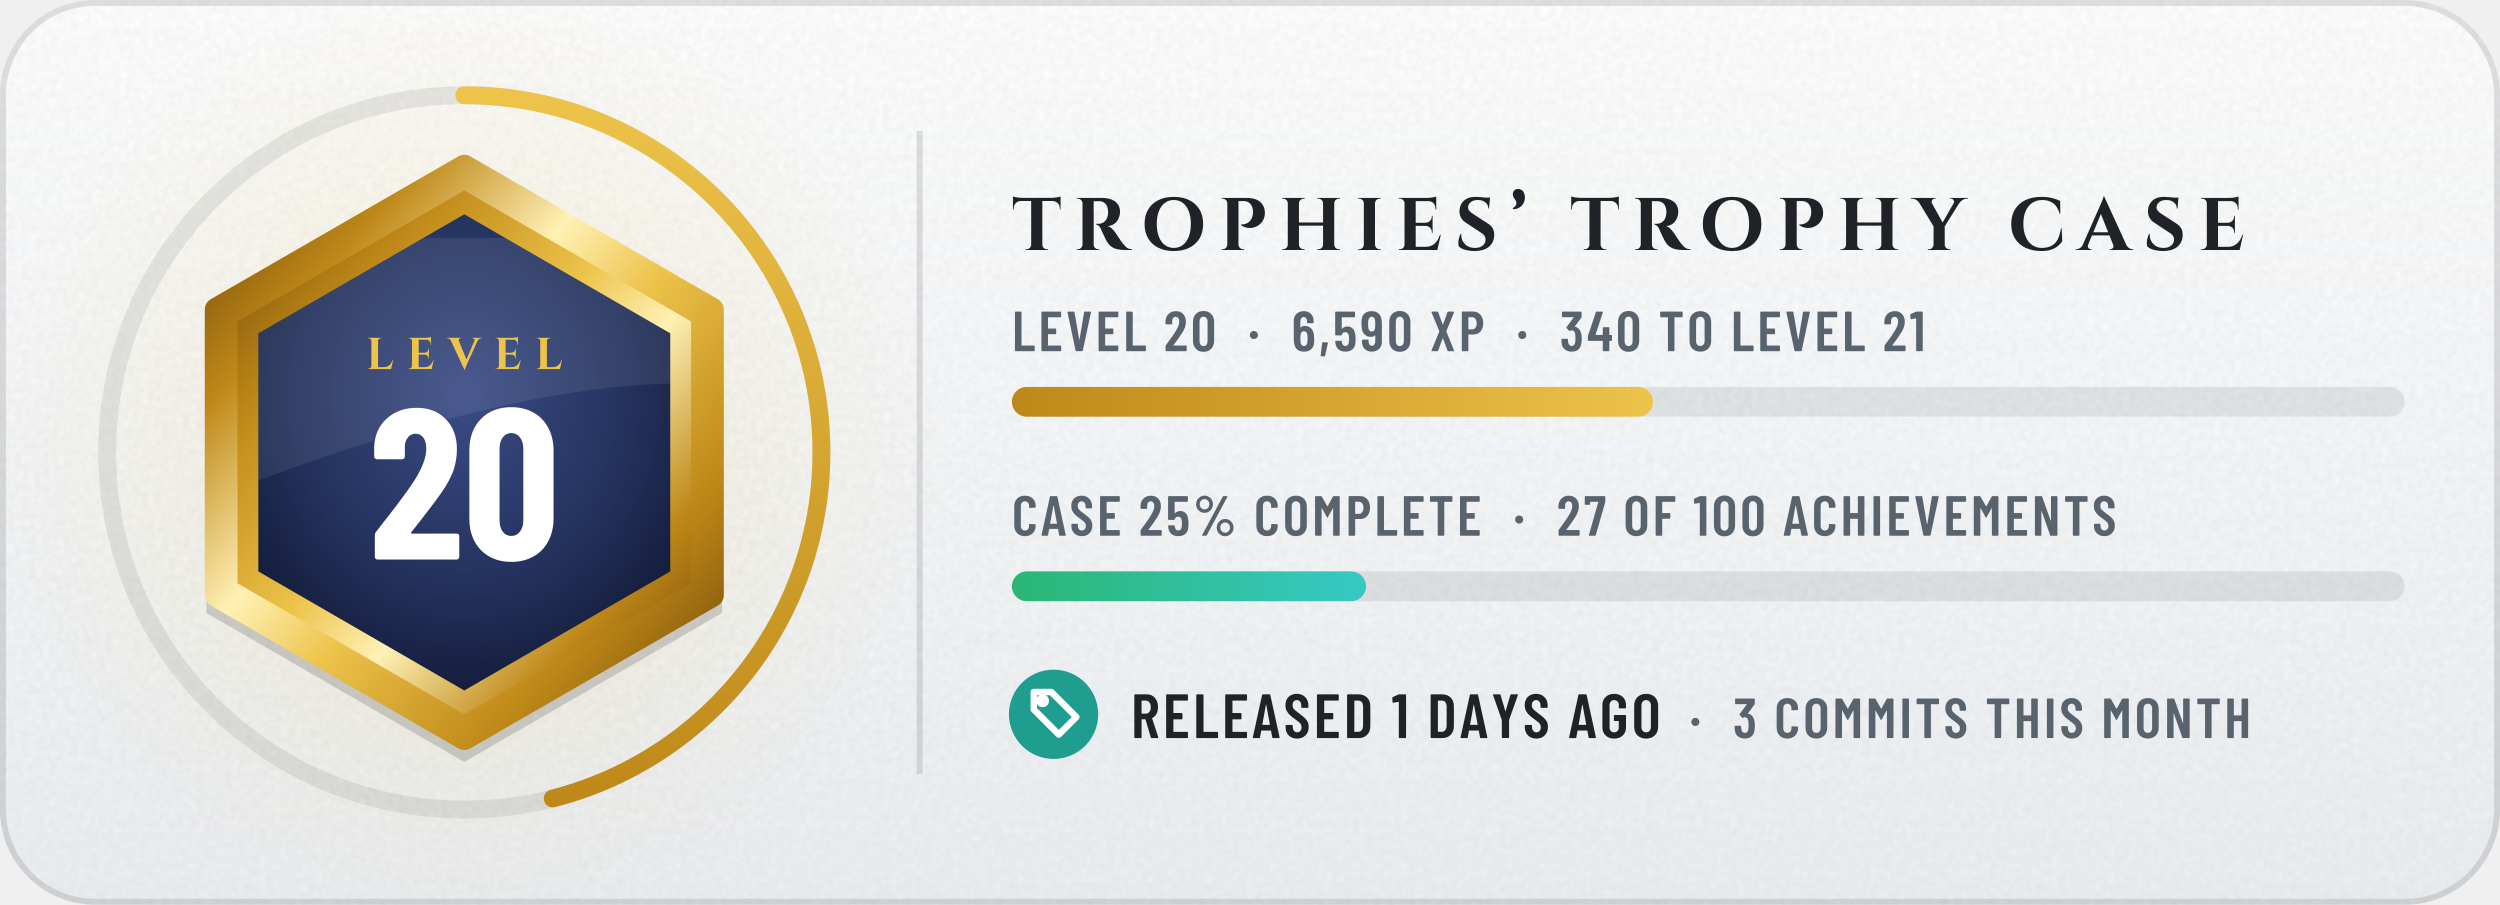
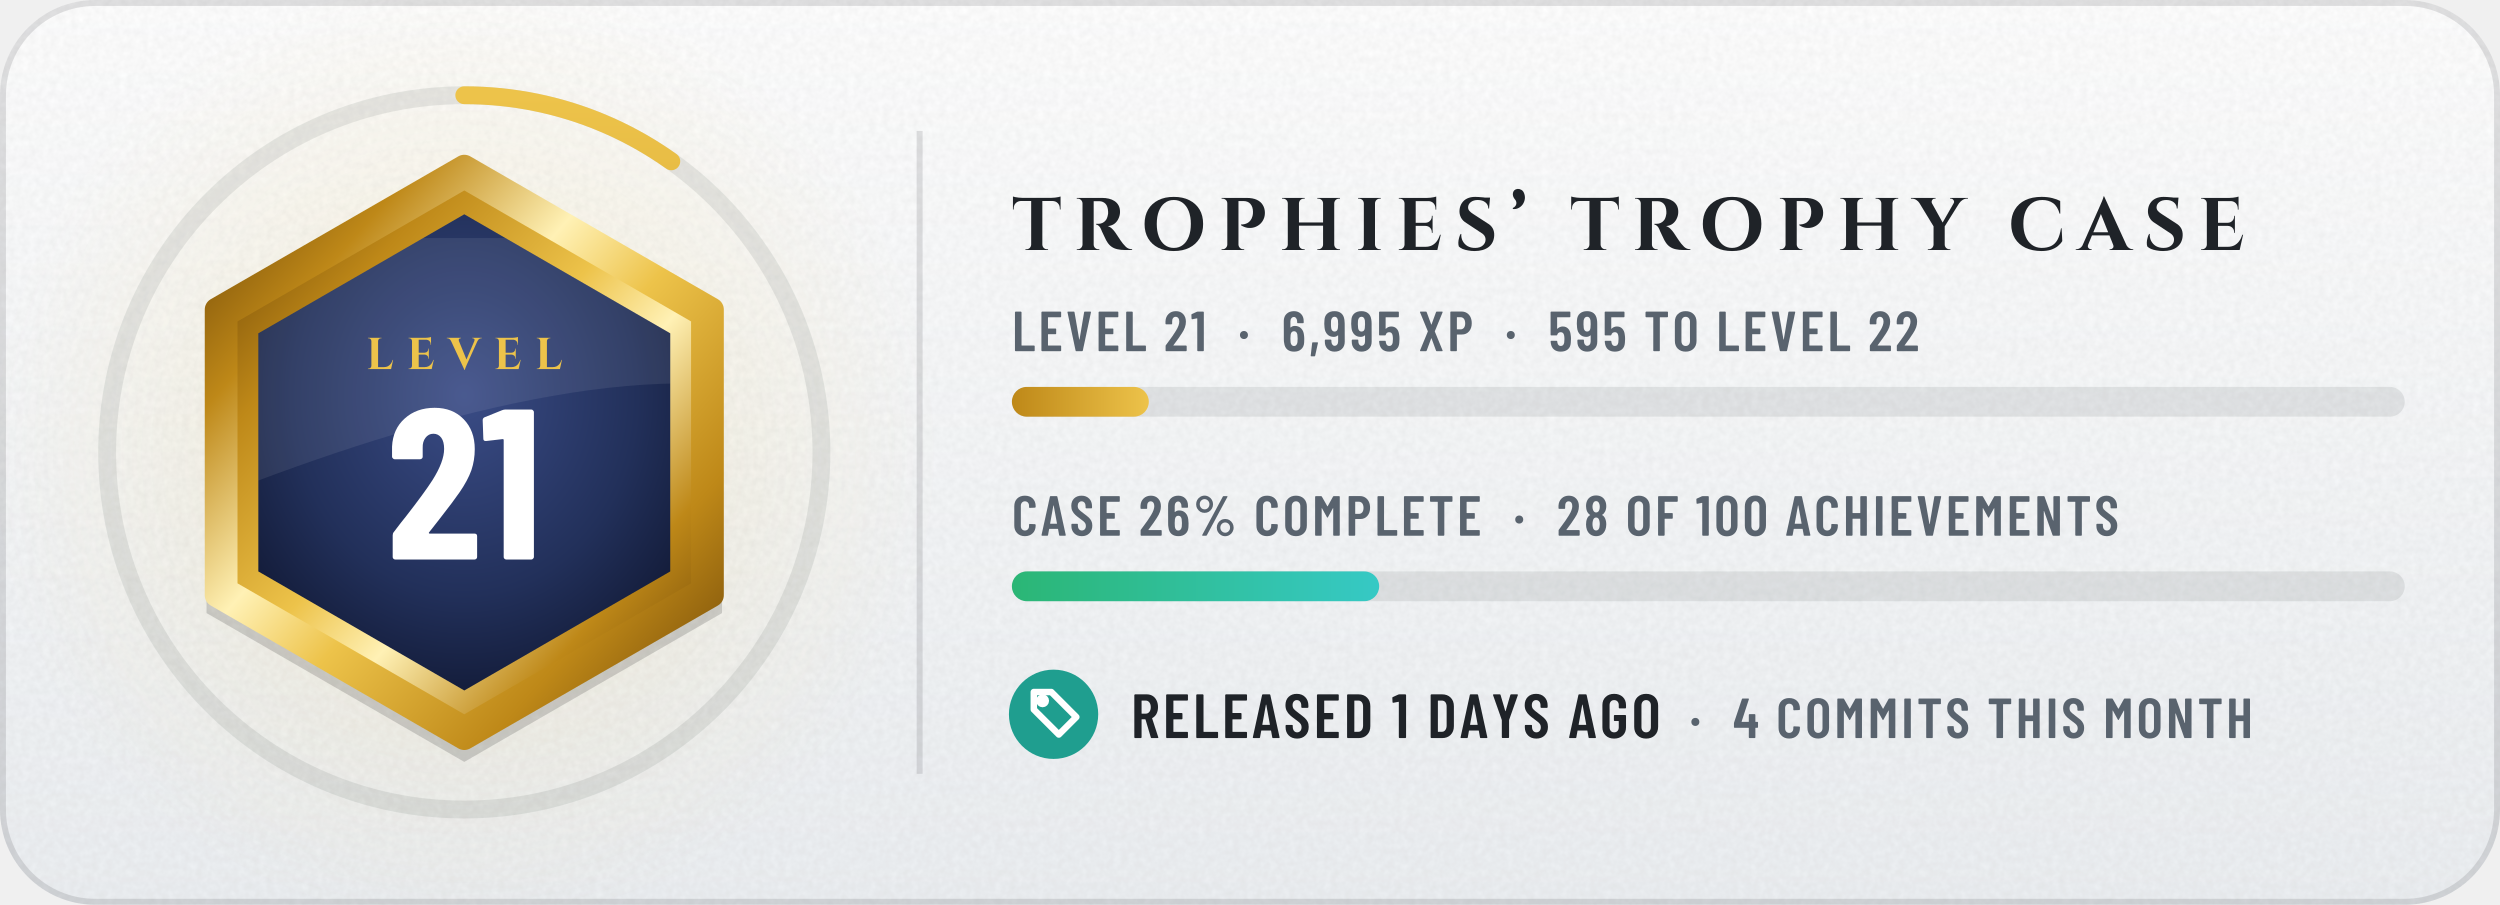
- <svg xmlns="http://www.w3.org/2000/svg" width="420" height="152" viewBox="0 0 420 152" role="img" aria-label="tannergolden/trophies: level 20, 6,590 XP, case 25% complete, released 1 days ago">
+ <svg xmlns="http://www.w3.org/2000/svg" width="420" height="152" viewBox="0 0 420 152" role="img" aria-label="tannergolden/trophies: level 21, 6,995 XP, case 26% complete, released 1 days ago">
  <style>@keyframes tw{0%,100%{opacity:.15;transform:scale(.45)}50%{opacity:1;transform:scale(1)}}.sp{transform-box:fill-box;transform-origin:center;animation:tw 3.4s ease-in-out infinite}@keyframes sh{0%{transform:translateX(-110px)}38%,100%{transform:translateX(200px)}}.sh{animation:sh 6.5s ease-in-out infinite}@keyframes fl{0%,100%{transform:translateY(0)}50%{transform:translateY(-3px)}}.fl{animation:fl 5s ease-in-out infinite}@media (prefers-reduced-motion:reduce){.sp,.fl{animation:none}.sh,.bu{display:none}}</style>
  <defs>
    <linearGradient id="bg" x1="0" y1="0" x2="0" y2="1">
      <stop offset="0" stop-color="#FFFFFF" />
      <stop offset="1" stop-color="#EDF0F3" />
    </linearGradient>
    <clipPath id="card">
      <rect width="420" height="152" rx="16" />
    </clipPath>
    <filter id="grain" x="0" y="0" width="100%" height="100%">
      <feTurbulence type="fractalNoise" baseFrequency=".85" numOctaves="2" stitchTiles="stitch" />
      <feColorMatrix values="0 0 0 0 0 0 0 0 0 0 0 0 0 0 0 0 0 0 .05 0" />
    </filter>
    <radialGradient id="glow" cx=".5" cy=".5" r=".5">
      <stop offset="0" stop-color="#EDC34A" stop-opacity="0.19" />
      <stop offset="1" stop-color="#EDC34A" stop-opacity="0" />
    </radialGradient>
    <linearGradient id="mh" x1="0" y1="0" x2="1" y2="0">
      <stop offset="0" stop-color="#6B4306" />
      <stop offset="0.2" stop-color="#BE8818" />
      <stop offset="0.4" stop-color="#FFF1B5" />
      <stop offset="0.54" stop-color="#EDC34A" />
      <stop offset="0.78" stop-color="#BE8818" />
      <stop offset="1" stop-color="#6B4306" />
    </linearGradient>
    <linearGradient id="md" x1="0" y1="0" x2="1" y2="1">
      <stop offset="0" stop-color="#6B4306" />
      <stop offset="0.2" stop-color="#BE8818" />
      <stop offset="0.4" stop-color="#FFF1B5" />
      <stop offset="0.54" stop-color="#EDC34A" />
      <stop offset="0.78" stop-color="#BE8818" />
      <stop offset="1" stop-color="#6B4306" />
    </linearGradient>
    <linearGradient id="mdr" x1="1" y1="1" x2="0" y2="0">
      <stop offset="0" stop-color="#6B4306" />
      <stop offset="0.2" stop-color="#BE8818" />
      <stop offset="0.4" stop-color="#FFF1B5" />
      <stop offset="0.54" stop-color="#EDC34A" />
      <stop offset="0.78" stop-color="#BE8818" />
      <stop offset="1" stop-color="#6B4306" />
    </linearGradient>
    <linearGradient id="dia" x1="0" y1="0" x2="1" y2="0">
      <stop offset="0" stop-color="#2F7DD1" />
      <stop offset=".5" stop-color="#7B61E0" />
      <stop offset="1" stop-color="#C2449A" />
    </linearGradient>
    <linearGradient id="pb" x1="0" y1="0" x2="1" y2="0">
      <stop offset="0" stop-color="#8FA6C0" />
      <stop offset="1" stop-color="#D3E4F4" />
    </linearGradient>
    <linearGradient id="shg" x1="0" y1="0" x2="1" y2="0">
      <stop offset="0" stop-color="#FFFFFF" stop-opacity="0" />
      <stop offset=".5" stop-color="#FFFFFF" stop-opacity=".6" />
      <stop offset="1" stop-color="#FFFFFF" stop-opacity="0" />
    </linearGradient>
    <radialGradient id="en" cx=".5" cy=".38" r=".7">
      <stop offset="0" stop-color="#3A4C86" />
      <stop offset=".6" stop-color="#22305A" />
      <stop offset="1" stop-color="#0F1630" />
    </radialGradient>
    <linearGradient id="xp" x1="0" y1="0" x2="1" y2="0">
      <stop offset="0" stop-color="#BE8818" />
      <stop offset="1" stop-color="#EDC34A" />
    </linearGradient>
    <linearGradient id="cp" x1="0" y1="0" x2="1" y2="0">
      <stop offset="0" stop-color="#2BB675" />
      <stop offset="1" stop-color="#36C9C5" />
    </linearGradient>
    <clipPath id="enc">
      <polygon points="78,36 112.6,56 112.6,96 78,116 43.4,96 43.4,56" />
    </clipPath>
  </defs>
  <g clip-path="url(#card)">
    <rect width="420" height="152" fill="url(#bg)" />
    <rect width="420" height="152" filter="url(#grain)" />
  </g>
  <rect x=".5" y=".5" width="419" height="151" rx="15.5" fill="none" stroke="#1F2328" stroke-opacity=".13" />
  <circle cx="78" cy="76" r="80" fill="url(#glow)" />
  <circle cx="78" cy="76" r="60" fill="none" stroke="#1F2328" stroke-opacity=".09" stroke-width="3" />
-   <circle cx="78" cy="76" r="60" fill="none" stroke="url(#xp)" stroke-width="3" stroke-linecap="round" stroke-dasharray="173.5 377" transform="rotate(-90 78 76)" />
+   <circle cx="78" cy="76" r="60" fill="none" stroke="url(#xp)" stroke-width="3" stroke-linecap="round" stroke-dasharray="37.1 377" transform="rotate(-90 78 76)" />
  <polygon points="78,28 121.3,53 121.3,103 78,128 34.7,103 34.7,53" fill="#000000" fill-opacity=".16" />
  <polygon points="78,28 119.6,52 119.6,100 78,124 36.4,100 36.4,52" fill="url(#md)" stroke="url(#md)" stroke-width="4" stroke-linejoin="round" />
  <polygon points="78,32 116.1,54 116.1,98 78,120 39.9,98 39.9,54" fill="url(#mdr)" />
  <polygon points="78,36 112.6,56 112.6,96 78,116 43.4,96 43.4,56" fill="url(#en)" />
  <g clip-path="url(#enc)">
    <path d="M30 40H130V66C104 60 64 72 30 86Z" fill="#FFFFFF" fill-opacity=".08" />
    <g transform="skewX(-18)">
      <rect class="sh" x="30" y="20" width="16" height="120" fill="url(#shg)" opacity=".5" />
    </g>
  </g>
  <g transform="translate(61.5 62) scale(0.0075 -0.0075)" fill="#EDC34A">
    <use href="#s76" x="0" />
    <use href="#s69" x="910" />
    <use href="#s86" x="1836" />
    <use href="#s69" x="2857" />
    <use href="#s76" x="3782" />
  </g>
-   <g transform="translate(62 94) scale(0.036 -0.036)" fill="#FFFFFF">
+   <g transform="translate(65 94) scale(0.036 -0.036)" fill="#FFFFFF">
    <use href="#n50" x="0" />
-     <use href="#n48" x="438" />
+     <use href="#n49" x="438" />
  </g>
  <rect x="154" y="22" width="1" height="108" fill="#1F2328" fill-opacity=".13" />
  <g transform="translate(170 42) scale(0.0125 -0.0125)" fill="#1F2328">
    <use href="#s84" x="0" />
    <use href="#s82" x="827" />
    <use href="#s79" x="1734" />
    <use href="#s80" x="2773" />
    <use href="#s72" x="3589" />
    <use href="#s73" x="4611" />
    <use href="#s69" x="5158" />
    <use href="#s83" x="5950" />
    <use href="#s8217" x="6688" />
    <use href="#s84" x="7503" />
    <use href="#s82" x="8330" />
    <use href="#s79" x="9237" />
    <use href="#s80" x="10276" />
    <use href="#s72" x="11092" />
    <use href="#s89" x="12114" />
    <use href="#s67" x="13386" />
    <use href="#s65" x="14326" />
    <use href="#s83" x="15203" />
    <use href="#s69" x="15941" />
  </g>
  <g transform="translate(170 59) scale(0.0095 -0.0095)" fill="#59636E">
    <use href="#m76" x="0" />
    <use href="#m69" x="468" />
    <use href="#m86" x="955" />
    <use href="#m69" x="1479" />
    <use href="#m76" x="1967" />
    <use href="#m50" x="2687" />
-     <use href="#m48" x="3164" />
-     <use href="#m183" x="4172" />
-     <use href="#m54" x="4945" />
-     <use href="#m44" x="5427" />
-     <use href="#m53" x="5678" />
-     <use href="#m57" x="6159" />
-     <use href="#m48" x="6635" />
-     <use href="#m88" x="7390" />
-     <use href="#m80" x="7903" />
-     <use href="#m183" x="8918" />
-     <use href="#m51" x="9690" />
-     <use href="#m52" x="10169" />
-     <use href="#m48" x="10681" />
-     <use href="#m84" x="11436" />
-     <use href="#m79" x="11941" />
-     <use href="#m76" x="12713" />
-     <use href="#m69" x="13180" />
-     <use href="#m86" x="13668" />
-     <use href="#m69" x="14192" />
-     <use href="#m76" x="14679" />
-     <use href="#m50" x="15400" />
-     <use href="#m49" x="15877" />
+     <use href="#m49" x="3164" />
+     <use href="#m183" x="3996" />
+     <use href="#m54" x="4769" />
+     <use href="#m44" x="5251" />
+     <use href="#m57" x="5502" />
+     <use href="#m57" x="5978" />
+     <use href="#m53" x="6454" />
+     <use href="#m88" x="7187" />
+     <use href="#m80" x="7700" />
+     <use href="#m183" x="8715" />
+     <use href="#m53" x="9487" />
+     <use href="#m57" x="9968" />
+     <use href="#m53" x="10444" />
+     <use href="#m84" x="11177" />
+     <use href="#m79" x="11682" />
+     <use href="#m76" x="12454" />
+     <use href="#m69" x="12921" />
+     <use href="#m86" x="13409" />
+     <use href="#m69" x="13933" />
+     <use href="#m76" x="14420" />
+     <use href="#m50" x="15141" />
+     <use href="#m50" x="15618" />
  </g>
  <rect x="170" y="65" width="234" height="5" rx="2.5" fill="#1F2328" fill-opacity=".09" />
-   <rect x="170" y="65" width="107.7" height="5" rx="2.5" fill="url(#xp)" />
+   <rect x="170" y="65" width="23" height="5" rx="2.5" fill="url(#xp)" />
  <g transform="translate(170 90) scale(0.0095 -0.0095)" fill="#59636E">
    <use href="#m67" x="0" />
    <use href="#m65" x="510" />
    <use href="#m83" x="1018" />
    <use href="#m69" x="1505" />
    <use href="#m50" x="2245" />
-     <use href="#m53" x="2723" />
-     <use href="#m37" x="3203" />
-     <use href="#m67" x="4281" />
-     <use href="#m79" x="4790" />
-     <use href="#m77" x="5310" />
-     <use href="#m80" x="5901" />
-     <use href="#m76" x="6410" />
-     <use href="#m69" x="6878" />
-     <use href="#m84" x="7365" />
-     <use href="#m69" x="7870" />
-     <use href="#m183" x="8863" />
-     <use href="#m50" x="9636" />
-     <use href="#m55" x="10114" />
-     <use href="#m79" x="10811" />
-     <use href="#m70" x="11330" />
-     <use href="#m49" x="12051" />
-     <use href="#m48" x="12377" />
-     <use href="#m48" x="12880" />
-     <use href="#m65" x="13635" />
-     <use href="#m67" x="14144" />
-     <use href="#m72" x="14653" />
-     <use href="#m73" x="15183" />
-     <use href="#m69" x="15460" />
-     <use href="#m86" x="15947" />
-     <use href="#m69" x="16471" />
-     <use href="#m77" x="16959" />
-     <use href="#m69" x="17549" />
-     <use href="#m78" x="18037" />
-     <use href="#m84" x="18597" />
-     <use href="#m83" x="19101" />
+     <use href="#m54" x="2723" />
+     <use href="#m37" x="3204" />
+     <use href="#m67" x="4282" />
+     <use href="#m79" x="4791" />
+     <use href="#m77" x="5311" />
+     <use href="#m80" x="5902" />
+     <use href="#m76" x="6411" />
+     <use href="#m69" x="6879" />
+     <use href="#m84" x="7366" />
+     <use href="#m69" x="7871" />
+     <use href="#m183" x="8864" />
+     <use href="#m50" x="9637" />
+     <use href="#m56" x="10115" />
+     <use href="#m79" x="10854" />
+     <use href="#m70" x="11373" />
+     <use href="#m49" x="12094" />
+     <use href="#m48" x="12420" />
+     <use href="#m48" x="12923" />
+     <use href="#m65" x="13678" />
+     <use href="#m67" x="14187" />
+     <use href="#m72" x="14696" />
+     <use href="#m73" x="15226" />
+     <use href="#m69" x="15503" />
+     <use href="#m86" x="15990" />
+     <use href="#m69" x="16514" />
+     <use href="#m77" x="17002" />
+     <use href="#m69" x="17592" />
+     <use href="#m78" x="18080" />
+     <use href="#m84" x="18640" />
+     <use href="#m83" x="19144" />
  </g>
  <rect x="170" y="96" width="234" height="5" rx="2.5" fill="#1F2328" fill-opacity=".09" />
-   <rect x="170" y="96" width="59.5" height="5" rx="2.5" fill="url(#cp)" />
+   <rect x="170" y="96" width="61.7" height="5" rx="2.5" fill="url(#cp)" />
  <circle cx="177" cy="120" r="7.5" fill="#1F9E8F" />
  <g transform="translate(172 115) scale(0.42)" fill="none" stroke="#FFFFFF" stroke-width="2.6" stroke-linecap="round" stroke-linejoin="round">
    <path d="M11 3H4v7l10 10 7-7z" />
    <circle cx="7.5" cy="6.5" r="1.3" />
  </g>
  <g transform="translate(190 124) scale(0.0105 -0.0105)" fill="#1F2328">
    <use href="#m82" x="0" />
    <use href="#m69" x="509" />
    <use href="#m76" x="991" />
    <use href="#m69" x="1454" />
    <use href="#m65" x="1936" />
    <use href="#m83" x="2440" />
    <use href="#m69" x="2922" />
    <use href="#m68" x="3404" />
    <use href="#m49" x="4172" />
    <use href="#m68" x="4741" />
    <use href="#m65" x="5260" />
    <use href="#m89" x="5764" />
    <use href="#m83" x="6268" />
    <use href="#m65" x="6997" />
    <use href="#m71" x="7501" />
    <use href="#m79" x="8010" />
  </g>
  <g transform="translate(279 124) scale(0.0095 -0.0095)" fill="#59636E">
    <use href="#m183" x="505" />
-     <use href="#m51" x="1278" />
-     <use href="#m67" x="2009" />
-     <use href="#m79" x="2519" />
-     <use href="#m77" x="3039" />
-     <use href="#m77" x="3629" />
-     <use href="#m73" x="4220" />
-     <use href="#m84" x="4497" />
-     <use href="#m83" x="5001" />
-     <use href="#m84" x="5740" />
-     <use href="#m72" x="6245" />
-     <use href="#m73" x="6775" />
-     <use href="#m83" x="7051" />
-     <use href="#m77" x="7791" />
-     <use href="#m79" x="8381" />
-     <use href="#m78" x="8901" />
-     <use href="#m84" x="9461" />
-     <use href="#m72" x="9965" />
+     <use href="#m52" x="1278" />
+     <use href="#m67" x="2042" />
+     <use href="#m79" x="2552" />
+     <use href="#m77" x="3072" />
+     <use href="#m77" x="3662" />
+     <use href="#m73" x="4253" />
+     <use href="#m84" x="4530" />
+     <use href="#m83" x="5034" />
+     <use href="#m84" x="5773" />
+     <use href="#m72" x="6278" />
+     <use href="#m73" x="6808" />
+     <use href="#m83" x="7084" />
+     <use href="#m77" x="7824" />
+     <use href="#m79" x="8414" />
+     <use href="#m78" x="8934" />
+     <use href="#m84" x="9494" />
+     <use href="#m72" x="9998" />
  </g>
  <defs>
    <path id="m37" d="M54 557Q54 598 74 633Q94 668 128 688Q163 709 204 709Q244 709 278 688Q313 668 333 633Q353 598 353 557Q353 515 333 480Q313 445 279 424Q245 404 204 404Q163 404 128 424Q94 445 74 480Q54 515 54 557ZM162 14 526 692Q530 700 541 700H599Q606 700 608 696Q610 692 607 686L243 8Q239 0 228 0H170Q163 0 161 4Q159 8 162 14ZM289 557Q289 594 264 620Q239 647 204 647Q168 647 143 621Q118 595 118 557Q118 519 143 492Q168 466 204 466Q240 466 264 492Q289 519 289 557ZM419 144Q419 185 439 220Q459 255 493 276Q527 296 568 296Q609 296 643 276Q677 255 697 220Q717 185 717 144Q717 102 697 67Q677 32 643 12Q609 -9 568 -9Q527 -9 493 12Q459 32 439 67Q419 102 419 144ZM654 144Q654 182 629 208Q604 234 568 234Q532 234 507 208Q482 182 482 144Q482 106 507 80Q532 53 568 53Q604 53 629 80Q654 106 654 144Z" />
    <path id="m44" d="M33 -78 59 146Q60 157 71 157H151Q164 157 161 144L112 -80Q110 -91 99 -91H45Q39 -91 36 -88Q32 -84 33 -78Z" />
    <path id="m48" d="M38 183V517Q38 604 89 658Q140 711 224 711Q309 711 360 658Q412 604 412 517V183Q412 96 360 42Q309 -11 224 -11Q140 -11 89 42Q38 96 38 183ZM296 176V524Q296 563 276 586Q257 610 224 610Q192 610 173 586Q154 563 154 524V176Q154 137 173 114Q192 90 224 90Q257 90 276 114Q296 137 296 176Z" />
    <path id="m49" d="M122 700H218Q223 700 226 696Q230 693 230 688V12Q230 7 226 4Q223 0 218 0H126Q121 0 118 4Q114 7 114 12V576Q114 578 112 580Q111 582 109 581L27 565H24Q13 565 13 576L10 643Q10 653 18 657L107 697Q114 700 122 700Z" />
    <path id="m50" d="M173 100H392Q397 100 400 96Q404 93 404 88V12Q404 7 400 4Q397 0 392 0H43Q38 0 34 4Q31 7 31 12V92Q31 101 36 107L75 160Q114 212 152 266Q189 320 215 363Q273 459 273 522Q273 562 256 585Q238 608 209 608Q180 608 163 586Q146 563 147 526V487Q147 482 144 478Q140 475 135 475H41Q36 475 32 478Q29 482 29 487V530Q33 610 84 659Q134 708 214 708Q293 708 342 656Q390 605 390 521Q390 471 373 422Q356 373 319 317Q294 277 260 229Q225 181 214 166Q184 126 170 106Q168 104 169 102Q170 100 173 100Z" />
-     <path id="m51" d="M387 218Q387 169 380 134Q368 66 326 29Q283 -8 210 -8Q134 -8 86 32Q38 73 32 143Q30 165 28 207Q28 219 40 219H132Q144 219 144 207Q146 173 148 156Q153 125 169 108Q185 92 210 92Q234 92 250 108Q266 123 271 152Q276 182 276 230Q276 281 269 315Q263 341 248 355Q233 369 210 369Q195 369 183 360Q177 356 174 356Q172 356 166 360L119 408Q115 412 115 417Q115 421 118 425L243 595Q245 597 244 599Q242 601 239 601H49Q44 601 40 604Q37 608 37 613V688Q37 693 40 696Q44 700 49 700H373Q378 700 382 696Q385 693 385 688V609Q385 602 380 594L266 438Q262 432 268 431Q309 426 338 392Q368 358 378 307Q387 267 387 218Z" />
    <path id="m52" d="M443 275V194Q443 189 440 186Q436 182 431 182H401Q396 182 396 177V12Q396 7 392 4Q389 0 384 0H292Q287 0 284 4Q280 7 280 12V177Q280 182 275 182H29Q24 182 20 186Q17 189 17 194V259Q17 268 19 274L158 690Q161 700 171 700H271Q277 700 280 696Q283 693 281 686L153 293Q152 287 157 287H275Q280 287 280 292V412Q280 417 284 420Q287 424 292 424H384Q389 424 392 420Q396 417 396 412V292Q396 287 401 287H431Q436 287 440 284Q443 280 443 275Z" />
    <path id="m53" d="M400 216Q400 175 396 146Q391 72 344 32Q297 -8 219 -8Q145 -8 99 30Q53 68 43 144L40 172Q40 184 52 184H144Q156 184 157 172Q157 166 159 154Q171 92 219 92Q244 92 260 108Q275 124 280 153Q284 178 284 217Q284 254 278 281Q273 307 258 322Q242 336 219 336Q171 336 157 290Q154 279 144 279H51Q46 279 42 282Q39 286 39 291V688Q39 693 42 696Q46 700 51 700H377Q382 700 386 696Q389 693 389 688V612Q389 607 386 604Q382 600 377 600H160Q155 600 155 595V400Q155 397 157 396Q159 396 161 398Q178 416 202 426Q227 437 254 437Q314 437 350 398Q387 360 394 290Q400 259 400 216Z" />
    <path id="m54" d="M401 216Q401 193 399 151Q394 75 346 34Q299 -8 221 -8Q147 -8 101 30Q55 69 46 144Q40 171 40 207L39 532Q39 613 88 660Q138 708 219 708Q295 708 343 660Q391 612 391 532V507Q391 502 388 498Q384 495 379 495H287Q282 495 278 498Q275 502 275 507V526Q275 560 258 582Q242 605 219 605Q191 605 174 583Q156 561 156 526V423Q156 420 158 419Q160 418 162 420Q191 447 234 447Q303 447 346 403Q389 359 396 286Q401 253 401 216ZM284 224Q284 250 279 295Q267 353 220 353Q196 353 180 338Q165 322 160 292Q156 257 156 224Q156 195 159 157Q164 125 180 108Q195 91 220 91Q245 91 260 109Q276 127 281 160Q284 196 284 224Z" />
-     <path id="m55" d="M90 13 255 594Q257 600 251 600H116Q111 600 111 595V559Q111 554 108 550Q104 547 99 547H28Q23 547 20 550Q16 554 16 559L17 688Q17 693 20 696Q24 700 29 700H368Q373 700 376 696Q380 693 380 688V607Q380 603 378 593L211 10Q208 0 197 0H100Q87 0 90 13Z" />
+     <path id="m56" d="M325 364Q358 345 375 306Q396 259 396 200Q396 147 380 107Q360 53 318 22Q275 -8 216 -8Q158 -8 116 22Q73 52 53 106Q38 148 38 200Q38 259 56 301Q71 341 109 363Q113 366 109 369Q76 390 58 427Q38 470 38 523Q38 581 58 620Q78 664 120 688Q161 712 216 712Q270 712 312 688Q353 665 374 621Q396 579 396 523Q396 471 376 429Q358 392 325 371Q319 367 325 364ZM159 559Q152 541 152 513Q152 483 162 456Q169 435 183 423Q197 411 216 411Q237 411 252 424Q266 436 273 459Q281 483 281 513Q281 547 271 568Q264 589 250 600Q236 612 216 612Q198 612 184 602Q171 591 164 573ZM281 206Q281 244 272 271Q266 295 252 308Q237 322 216 322Q195 322 180 308Q166 294 160 268Q152 242 152 208Q152 177 158 151Q163 123 178 108Q194 92 216 92Q239 92 255 108Q271 124 276 153Q281 180 281 206Z" />
    <path id="m57" d="M384 168Q384 87 334 40Q285 -8 204 -8Q128 -8 80 40Q32 88 32 168V193Q32 198 36 202Q39 205 44 205H136Q141 205 144 202Q148 198 148 193V174Q148 140 164 118Q181 95 204 95Q232 95 250 117Q267 139 267 174V276Q267 279 265 280Q263 281 261 279Q232 253 189 253Q120 253 77 297Q34 341 27 414Q22 447 22 484Q22 518 25 549Q29 625 76 666Q124 708 203 708Q276 708 322 670Q368 631 378 556Q383 526 383 493ZM267 476Q267 506 264 543Q253 609 204 609Q179 609 163 591Q147 573 142 540Q140 516 140 476Q140 439 145 405Q150 377 166 362Q181 347 204 347Q228 347 244 362Q259 378 263 408Q267 443 267 476Z" />
    <path id="m65" d="M325 11 306 116Q306 121 300 121H154Q148 121 148 116L129 11Q128 0 116 0H25Q11 0 14 13L162 689Q164 700 175 700H281Q292 700 294 689L442 13V9Q442 0 431 0H338Q326 0 325 11ZM171 212H282Q288 212 287 217L229 533Q228 536 226 536Q224 536 223 533L166 217Q165 212 171 212Z" />
    <path id="m67" d="M42 180V521Q42 607 94 658Q145 708 230 708Q316 708 368 658Q420 607 420 521V509Q420 504 416 500Q413 496 408 496L315 492Q303 492 303 504V529Q303 564 283 586Q263 608 230 608Q198 608 178 586Q158 564 158 529V171Q158 136 178 114Q198 92 230 92Q263 92 283 114Q303 136 303 171V196Q303 201 306 204Q310 208 315 208L408 204Q413 204 416 200Q420 197 420 192V180Q420 95 368 44Q316 -8 230 -8Q145 -8 94 44Q42 95 42 180Z" />
    <path id="m68" d="M54 12V688Q54 693 58 696Q61 700 66 700H237Q323 700 374 648Q426 596 426 509V191Q426 104 374 52Q323 0 237 0H66Q61 0 58 4Q54 7 54 12ZM175 100 235 101Q268 101 288 128Q309 154 310 198V502Q310 547 290 574Q269 600 234 600H175Q170 600 170 595V105Q170 100 175 100Z" />
    <path id="m69" d="M391 600H175Q170 600 170 595V406Q170 401 175 401H303Q308 401 312 398Q315 394 315 389V312Q315 307 312 304Q308 300 303 300H175Q170 300 170 295V105Q170 100 175 100H391Q396 100 400 96Q403 93 403 88V12Q403 7 400 4Q396 0 391 0H66Q61 0 58 4Q54 7 54 12V688Q54 693 58 696Q61 700 66 700H391Q396 700 400 696Q403 693 403 688V612Q403 607 400 604Q396 600 391 600Z" />
    <path id="m70" d="M390 600H175Q170 600 170 595V406Q170 401 175 401H302Q307 401 310 398Q314 394 314 389V312Q314 307 310 304Q307 300 302 300H175Q170 300 170 295V12Q170 7 166 4Q163 0 158 0H66Q61 0 58 4Q54 7 54 12V688Q54 693 58 696Q61 700 66 700H390Q395 700 398 696Q402 693 402 688V612Q402 607 398 604Q395 600 390 600Z" />
    <path id="m71" d="M42 173V527Q42 609 94 658Q145 708 230 708Q315 708 368 658Q420 609 420 526V487Q420 482 416 478Q413 475 408 475H316Q311 475 308 478Q304 482 304 487V528Q304 564 284 586Q263 608 230 608Q197 608 177 586Q157 564 157 528V172Q157 136 177 114Q197 92 230 92Q263 92 284 114Q304 136 304 172V268Q304 273 299 273H238Q233 273 230 276Q226 280 226 285V358Q226 363 230 366Q233 370 238 370H408Q413 370 416 366Q420 363 420 358V173Q420 91 368 42Q315 -8 230 -8Q145 -8 94 42Q42 91 42 173Z" />
    <path id="m72" d="M319 700H411Q416 700 420 696Q423 693 423 688V12Q423 7 420 4Q416 0 411 0H319Q314 0 310 4Q307 7 307 12V295Q307 300 302 300H175Q170 300 170 295V12Q170 7 166 4Q163 0 158 0H66Q61 0 58 4Q54 7 54 12V688Q54 693 58 696Q61 700 66 700H158Q163 700 166 696Q170 693 170 688V406Q170 401 175 401H302Q307 401 307 406V688Q307 693 310 696Q314 700 319 700Z" />
    <path id="m73" d="M54 12V688Q54 693 58 696Q61 700 66 700H158Q163 700 166 696Q170 693 170 688V12Q170 7 166 4Q163 0 158 0H66Q61 0 58 4Q54 7 54 12Z" />
    <path id="m76" d="M54 12V688Q54 693 58 696Q61 700 66 700H158Q163 700 166 696Q170 693 170 688V105Q170 100 175 100H391Q396 100 400 96Q403 93 403 88V12Q403 7 400 4Q396 0 391 0H66Q61 0 58 4Q54 7 54 12Z" />
    <path id="m77" d="M383 700H475Q480 700 484 696Q487 693 487 688V12Q487 7 484 4Q480 0 475 0H383Q378 0 374 4Q371 7 371 12V484Q371 488 369 488Q367 488 365 485L278 327Q273 319 269 319Q265 319 260 327L173 485Q171 488 169 488Q167 488 167 484V12Q167 7 164 4Q160 0 155 0H63Q58 0 54 4Q51 7 51 12V688Q51 693 54 696Q58 700 63 700H155Q165 700 170 692L267 521Q270 517 273 521L368 692Q373 700 383 700Z" />
    <path id="m78" d="M350 700H441Q446 700 450 696Q453 693 453 688V12Q453 7 450 4Q446 0 441 0H336Q326 0 323 10L174 434Q173 437 170 436Q168 436 168 433L169 12Q169 7 166 4Q162 0 157 0H66Q61 0 58 4Q54 7 54 12V688Q54 693 58 696Q61 700 66 700H169Q179 700 182 690L332 269Q333 266 336 266Q338 267 338 270V688Q338 693 342 696Q345 700 350 700Z" />
    <path id="m79" d="M42 182V518Q42 604 94 656Q147 708 233 708Q319 708 372 656Q425 604 425 518V182Q425 96 372 44Q319 -8 233 -8Q147 -8 94 44Q42 96 42 182ZM309 177V523Q309 561 288 584Q267 608 233 608Q199 608 178 584Q158 561 158 523V177Q158 139 178 116Q199 92 233 92Q267 92 288 116Q309 139 309 177Z" />
    <path id="m80" d="M432 495Q432 405 384 350Q337 295 259 295H174Q169 295 169 290V12Q169 7 166 4Q162 0 157 0H65Q60 0 56 4Q53 7 53 12V689Q53 694 56 698Q60 701 65 701H253Q306 701 346 675Q387 649 410 602Q432 555 432 495ZM316 492Q316 542 294 572Q271 601 234 601H174Q169 601 169 596V391Q169 386 174 386H234Q271 386 294 414Q316 443 316 492Z" />
    <path id="m82" d="M318 10 233 297Q231 301 228 301H175Q170 301 170 296V12Q170 7 166 4Q163 0 158 0H66Q61 0 58 4Q54 7 54 12V688Q54 693 58 696Q61 700 66 700H254Q307 700 348 674Q388 649 410 602Q433 556 433 496Q433 434 409 389Q385 344 342 321Q338 320 339 315L437 14Q438 12 438 9Q438 0 427 0H331Q321 0 318 10ZM170 595V396Q170 391 175 391H236Q272 391 294 419Q317 447 317 495Q317 543 294 572Q272 600 236 600H175Q170 600 170 595Z" />
    <path id="m83" d="M34 173V199Q34 204 38 208Q41 211 46 211H137Q142 211 146 208Q149 204 149 199V179Q149 140 168 116Q188 92 219 92Q250 92 270 114Q290 137 290 174Q290 200 279 219Q268 238 248 255Q228 272 184 304Q134 340 104 368Q73 396 52 436Q32 475 32 527Q32 610 82 659Q132 708 214 708Q297 708 348 656Q399 605 399 520V496Q399 491 396 488Q392 484 387 484H297Q292 484 288 488Q285 491 285 496V522Q285 561 266 584Q246 608 214 608Q184 608 165 586Q146 565 146 527Q146 491 166 466Q187 441 247 397Q308 352 339 324Q370 295 387 261Q404 227 404 180Q404 95 353 44Q302 -8 219 -8Q136 -8 85 42Q34 92 34 173Z" />
    <path id="m84" d="M425 688V612Q425 607 422 604Q418 600 413 600H286Q281 600 281 595V12Q281 7 278 4Q274 0 269 0H177Q172 0 168 4Q165 7 165 12V595Q165 600 160 600H40Q35 600 32 604Q28 607 28 612V688Q28 693 32 696Q35 700 40 700H413Q418 700 422 696Q425 693 425 688Z" />
    <path id="m86" d="M171 11 28 687 27 691Q27 700 38 700H139Q151 700 152 689L235 208Q236 205 238 205Q240 205 241 208L322 689Q323 700 335 700H433Q446 700 443 687L299 11Q297 0 286 0H184Q173 0 171 11Z" />
    <path id="m88" d="M31 14 168 347Q169 350 168 353L31 686Q30 688 30 692Q30 700 40 700H135Q145 700 148 690L228 473Q229 470 231 470Q233 470 234 473L313 690Q316 700 326 700H420Q427 700 429 696Q431 692 429 686L292 353Q291 350 292 347L429 14Q430 12 430 8Q430 0 420 0H327Q316 0 313 10L234 226Q233 229 231 229Q229 229 228 226L148 10Q145 0 134 0H40Q33 0 31 4Q29 8 31 14Z" />
    <path id="m89" d="M170 13V286L169 292L30 686Q29 688 29 691Q29 700 40 700H136Q147 700 150 690L225 433Q226 430 228 430Q230 430 231 433L306 690Q309 700 320 700H416Q422 700 425 696Q428 693 426 686L287 292L286 286V13Q286 8 282 4Q279 1 274 1H182Q177 1 174 4Q170 8 170 13Z" />
    <path id="m183" d="M37 286Q37 317 57 337Q77 357 108 357Q139 357 158 337Q178 317 178 286Q178 255 158 235Q138 215 108 215Q77 215 57 235Q37 255 37 286Z" />
-     <path id="n48" d="M30 191V509Q30 600 84 656Q138 711 226 711Q284 711 329 686Q374 661 398 615Q423 569 423 509V191Q423 131 398 85Q374 39 329 14Q284 -11 226 -11Q138 -11 84 44Q30 100 30 191ZM282 183V517Q282 550 266 570Q251 590 226 590Q201 590 186 570Q171 550 171 517V183Q171 150 186 130Q201 110 226 110Q251 110 266 130Q282 150 282 183Z" />
+     <path id="n49" d="M115 700H236Q241 700 244 696Q248 693 248 688V12Q248 7 244 4Q241 0 236 0H119Q114 0 110 4Q107 7 107 12V558Q107 562 102 562L25 553H23Q12 553 12 564L9 650Q9 660 18 664L100 697Q108 700 115 700Z" />
    <path id="n50" d="M200 121H409Q414 121 418 118Q421 114 421 109V12Q421 7 418 4Q414 0 409 0H39Q34 0 30 4Q27 7 27 12V113Q27 122 32 128Q72 181 88 200Q176 313 213 371Q267 457 267 516Q267 550 254 568Q240 587 217 587Q194 587 180 568Q166 550 167 521V480Q167 475 164 472Q160 468 155 468H36Q31 468 28 472Q24 475 24 480V527Q28 609 83 658Q138 708 223 708Q307 708 358 655Q410 602 410 515Q410 463 394 416Q377 369 340 315Q312 274 244 187L197 127Q195 125 196 123Q197 121 200 121Z" />
    <path id="s65" d="M354 720 656 60Q671 36 690 25Q714 10 737 10H745V0H427V10H436Q456 10 471 26Q486 43 474 73L425 196H190L138 69Q132 52 136 39Q141 25 153 18Q165 10 177 10H186V0H-28V10H-19Q4 10 29 25Q48 36 62 60L296 589Q299 595 306 612Q314 628 322 649Q331 670 338 690Q345 709 345 720ZM208 238H408L310 484Z" />
    <path id="s67" d="M722 292 731 120Q709 83 672 53Q635 23 580 4Q525 -14 450 -14Q328 -13 236 30Q145 74 95 155Q45 236 45 351Q45 463 94 544Q143 626 234 670Q326 714 453 714Q533 714 596 698Q660 682 703 659L704 488H695Q668 587 607 630Q546 672 464 672Q384 672 327 633Q270 594 239 523Q208 452 208 353Q208 254 238 182Q267 110 322 70Q376 30 450 28Q527 28 580 53Q633 78 666 136Q698 194 714 292Z" />
    <path id="s69" d="M606 205 560 0H42V10H55Q81 10 100 28Q118 47 119 73V627Q118 653 100 672Q81 690 55 690H42V700H423Q445 700 470 703Q494 706 515 710Q536 714 545 718V543H535V555Q535 601 508 629Q484 653 447 657H269V366H401Q438 367 462 392Q486 416 486 453V460H496V230H486V238Q486 275 462 299Q438 323 401 324H269V43H400Q450 43 488 62Q526 82 553 118Q580 155 596 205Z" />
    <path id="s72" d="M119 73V627Q118 653 100 672Q81 690 55 690H42V700H346V690H333Q307 690 288 672Q270 653 269 627V370H593V627Q593 653 574 672Q555 690 529 690H516V700H820V690H807Q781 690 762 672Q744 653 743 627V73Q744 47 762 28Q781 10 807 10H820V0H516V10H529Q555 10 574 28Q593 47 593 73V327H269V73Q270 47 288 28Q307 10 333 10H346V0H42V10H55Q81 10 100 28Q118 47 119 73Z" />
    <path id="s73" d="M119 73V627Q118 653 100 672Q81 690 55 690H42V700H346V690H333Q307 690 288 672Q270 653 269 627V73Q270 47 288 28Q307 10 333 10H346V0H42V10H55Q81 10 100 28Q118 47 119 73Z" />
    <path id="s76" d="M606 205 560 0H42V10H55Q81 10 100 28Q118 47 119 73V627Q118 653 100 672Q81 690 55 690H42V700H346V690H333Q307 690 288 672Q270 653 269 627V43H400Q450 43 488 62Q526 82 553 118Q580 155 596 205Z" />
    <path id="s79" d="M442 714Q562 714 650 670Q739 625 788 544Q836 463 836 350Q836 238 788 156Q739 75 650 30Q562 -14 442 -14Q322 -14 234 30Q145 75 97 156Q49 237 49 350Q49 462 97 544Q145 625 234 670Q322 714 442 714ZM442 28Q513 28 564 68Q615 107 643 179Q671 251 671 350Q671 449 643 521Q615 593 564 632Q513 672 442 672Q372 672 320 632Q269 593 241 521Q213 449 213 350Q213 251 241 179Q269 107 320 68Q372 28 442 28Z" />
    <path id="s80" d="M122 73V627Q122 653 103 672Q84 690 58 690H46L45 700H379Q465 700 518 675Q572 650 598 606Q625 563 627 508Q629 457 610 415Q591 373 558 345Q525 317 482 304Q440 292 394 298Q349 305 306 333V343H319Q331 343 350 347Q370 351 392 362Q413 373 432 396Q451 419 461 457Q465 470 466 486Q468 503 467 517Q466 581 432 620Q399 658 338 658H272V73Q273 47 292 28Q310 10 336 10H349V0H45V10H58Q84 10 102 28Q121 47 122 73Z" />
    <path id="s82" d="M122 73V627Q121 653 102 672Q84 690 58 690H45V700H388Q433 700 476 690Q519 680 552 658Q586 636 606 600Q626 564 626 511Q626 469 608 428Q591 386 555 356Q519 327 462 321Q494 311 520 285Q547 259 564 233Q565 231 576 215Q586 199 602 176Q617 152 634 128Q651 104 665 86Q687 59 705 42Q723 26 743 18Q763 11 789 10V0H691Q637 0 593 10Q549 19 515 42Q481 65 456 104Q448 116 438 134Q429 153 419 174Q409 195 400 214Q390 234 383 250Q376 266 373 275Q360 307 342 323Q325 339 305 342V352H336Q363 352 388 363Q414 374 434 399Q454 424 462 468Q464 477 466 489Q467 501 466 516Q463 588 430 622Q397 655 348 656Q334 657 318 656Q301 656 288 656H272V73Q272 47 291 28Q310 10 336 10H348V0H45V10H58Q84 10 102 28Q121 47 122 73Z" />
    <path id="s83" d="M277 714Q297 714 326 712Q356 710 388 707Q399 705 409 704H476L475 692Q475 692 475 692L463 557H453Q453 609 414 640Q376 672 312 672Q254 672 218 644Q183 616 181 576Q180 546 200 524Q220 502 251 483L442 359Q488 333 512 291Q535 249 532 193Q527 95 457 40Q387 -14 267 -14Q223 -14 182 -6Q140 1 108 14Q76 28 57 47Q49 69 50 100Q51 131 60 163Q68 195 81 216H90Q86 165 108 122Q131 78 174 52Q218 27 278 28Q344 29 380 62Q416 94 416 140Q416 171 398 196Q379 221 337 244L162 360Q109 390 85 437Q61 484 66 539Q71 591 97 630Q123 670 168 692Q214 714 277 714Z" />
    <path id="s84" d="M654 719V544L644 545V556Q644 603 616 630Q589 658 542 659H409V73Q410 47 428 28Q447 10 473 10H486V0H182V10H195Q221 10 240 28Q258 47 259 73V659H125Q79 658 52 630Q24 603 24 556V545L14 544V719Q24 715 44 711Q65 707 90 704Q115 701 136 701H532Q554 701 578 704Q603 707 624 711Q645 715 654 719Z" />
    <path id="s86" d="M368 -20 68 627Q52 661 28 676Q3 690 -20 690H-28V700H290V690H281Q262 690 248 674Q233 657 244 627L413 214L589 627Q602 657 586 674Q570 690 551 690H542V700H756V690H747Q725 690 700 676Q676 661 660 627H659L426 111Q424 105 416 88Q409 72 400 51Q391 30 384 10Q378 -9 377 -20Z" />
    <path id="s89" d="M543 628Q552 642 548 656Q544 671 533 680Q522 690 508 690H496V700H735V690H721Q690 690 662 672Q635 654 620 631H619L423 318V73Q423 47 442 28Q461 10 487 10H499V0H196V10H209Q235 10 254 28Q272 47 273 73V318L83 631Q69 654 42 672Q15 690 -17 690H-31V700H300V690H287Q265 690 254 670Q242 650 251 629L395 369L543 628ZM367 322H368Z" />
    <path id="s8217" d="M65 803Q83 819 108 821Q133 823 156 810Q180 798 192 771Q211 730 206 688Q200 647 178 614Q155 581 120 564Q86 546 46 551L43 564Q67 573 80 593Q94 613 92 638Q90 662 68 686Q55 703 48 724Q42 746 46 767Q50 788 65 803Z" />
  </defs>
</svg>
